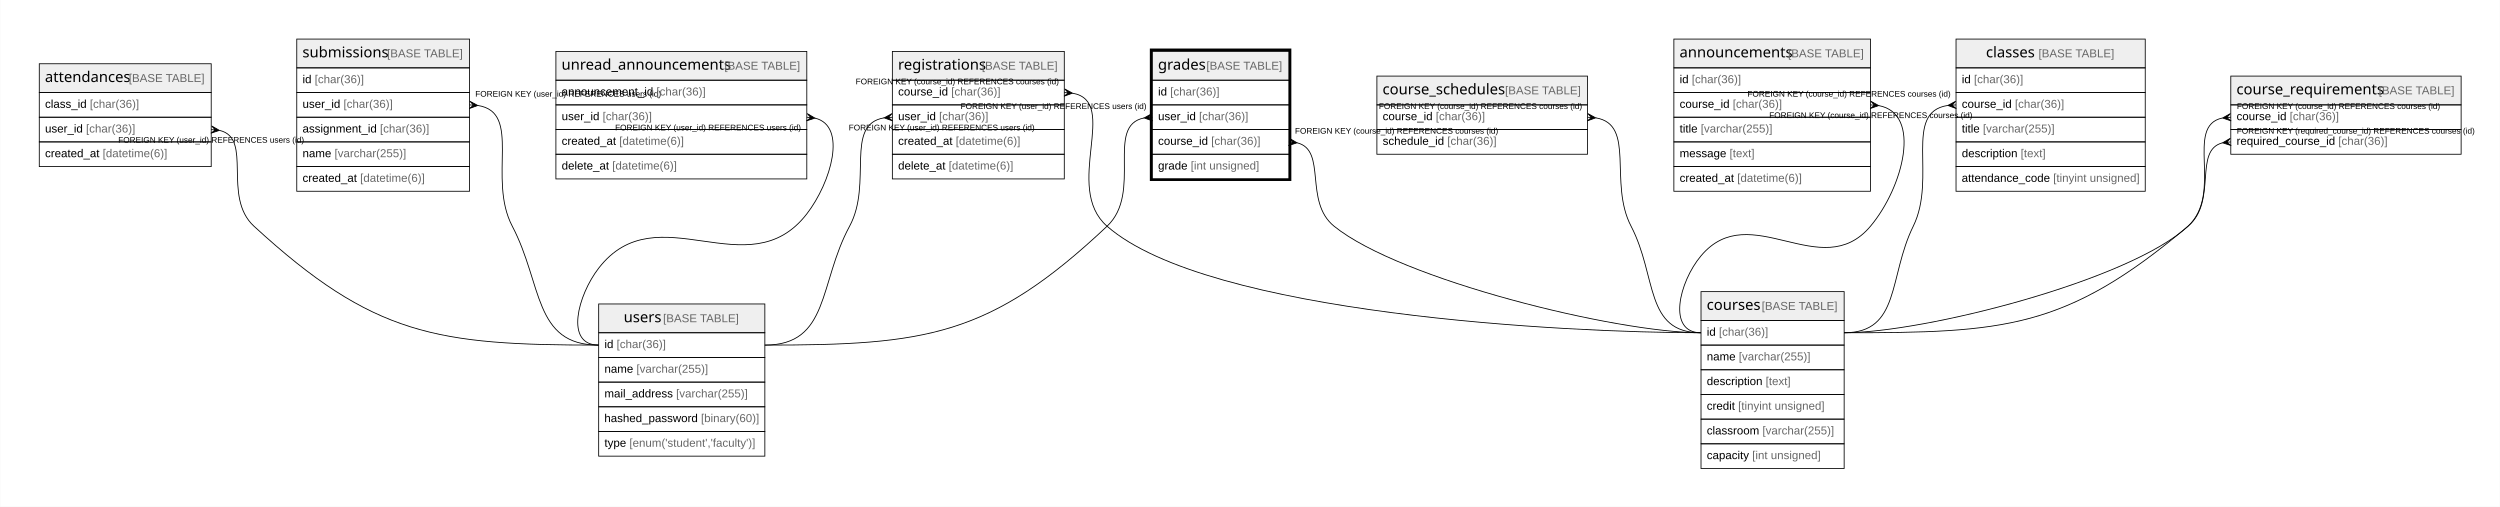
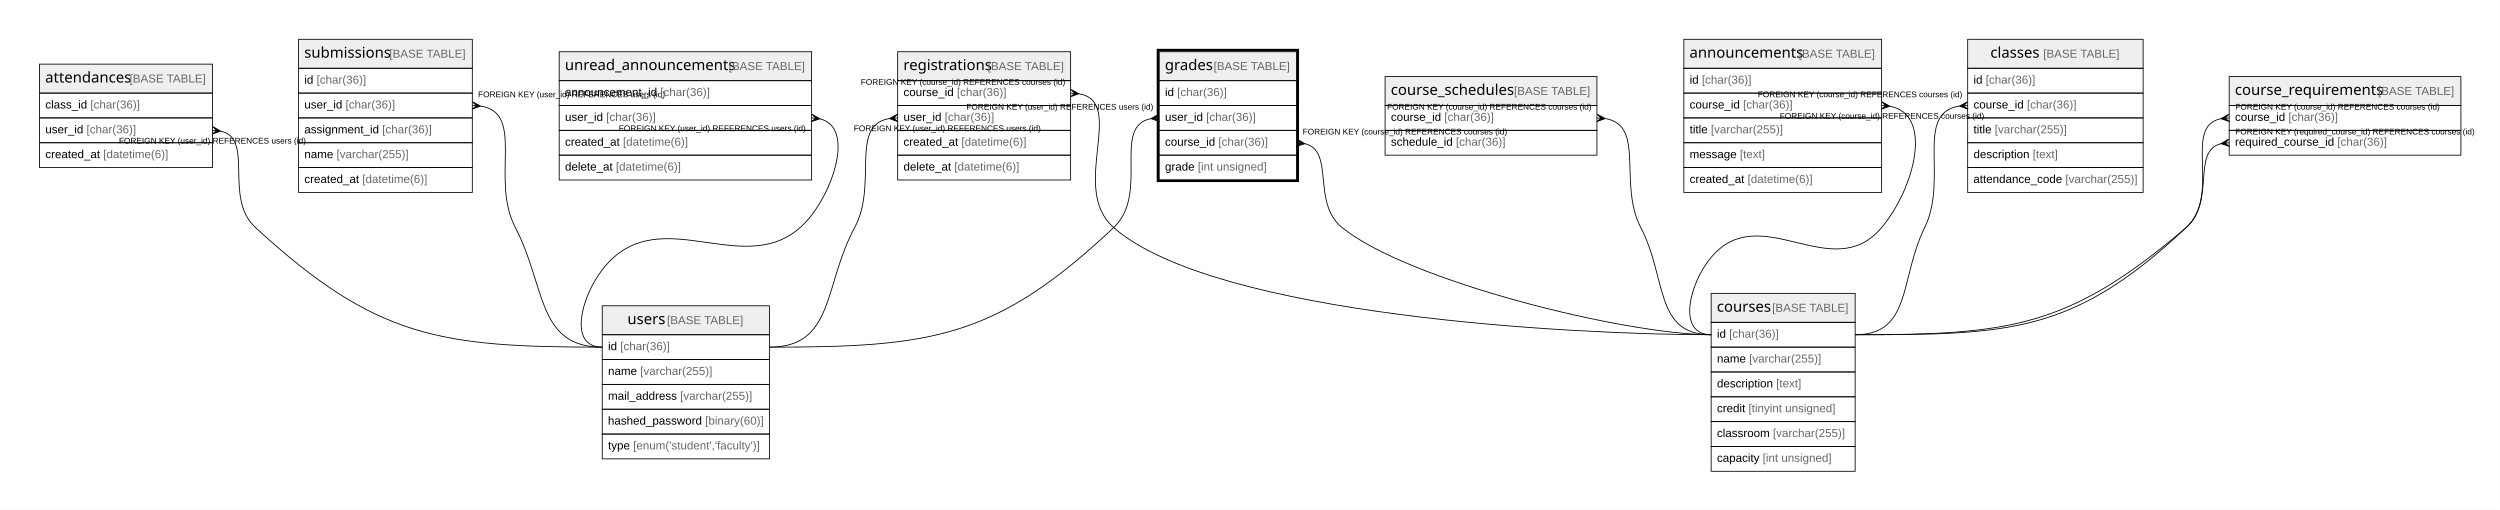
- <svg xmlns="http://www.w3.org/2000/svg" width="3039pt" height="616pt" viewBox="0.00 0.00 3038.50 616.00">
+ <svg xmlns="http://www.w3.org/2000/svg" width="3021pt" height="616pt" viewBox="0.00 0.00 3020.50 616.00">
  <g id="graph0" class="graph" transform="scale(1 1) rotate(0) translate(4 612)">
-     <polygon fill="#ffffff" stroke="transparent" points="-4,4 -4,-612 3034.5,-612 3034.5,4 -4,4" />
+     <polygon fill="#ffffff" stroke="transparent" points="-4,4 -4,-612 3016.5,-612 3016.5,4 -4,4" />
    <g id="node1" class="node">
      <polygon fill="#efefef" stroke="transparent" points="1396.5,-514.5 1396.5,-549.5 1562.5,-549.5 1562.5,-514.5 1396.5,-514.5" />
      <polygon fill="none" stroke="#000000" points="1396.5,-514.5 1396.5,-549.5 1562.5,-549.5 1562.5,-514.5 1396.5,-514.5" />
      <text text-anchor="start" x="1403.365" y="-527.3" font-family="Arial Bold" font-size="18.00" fill="#000000">grades</text>
      <text text-anchor="start" x="1458.382" y="-527.3" font-family="Arial" font-size="14.00" fill="#000000"> </text>
      <text text-anchor="start" x="1462.272" y="-527.3" font-family="Arial" font-size="14.00" fill="#666666">[BASE TABLE]</text>
      <polygon fill="none" stroke="#000000" points="1396.5,-484.5 1396.5,-514.5 1562.5,-514.5 1562.5,-484.5 1396.5,-484.5" />
      <text text-anchor="start" x="1403.5" y="-495.9" font-family="Arial" font-size="14.00" fill="#000000">id </text>
      <text text-anchor="start" x="1418.28" y="-495.9" font-family="Arial" font-size="14.00" fill="#666666">[char(36)]</text>
      <polygon fill="none" stroke="#000000" points="1396.5,-454.5 1396.5,-484.5 1562.5,-484.5 1562.5,-454.5 1396.5,-454.5" />
      <text text-anchor="start" x="1403.5" y="-465.9" font-family="Arial" font-size="14.00" fill="#000000">user_id </text>
      <text text-anchor="start" x="1453.288" y="-465.9" font-family="Arial" font-size="14.00" fill="#666666">[char(36)]</text>
      <polygon fill="none" stroke="#000000" points="1396.5,-424.5 1396.5,-454.5 1562.5,-454.5 1562.5,-424.5 1396.5,-424.5" />
      <text text-anchor="start" x="1403.5" y="-435.9" font-family="Arial" font-size="14.00" fill="#000000">course_id </text>
      <text text-anchor="start" x="1468.071" y="-435.9" font-family="Arial" font-size="14.00" fill="#666666">[char(36)]</text>
      <polygon fill="none" stroke="#000000" points="1396.5,-394.5 1396.5,-424.5 1562.5,-424.5 1562.5,-394.5 1396.5,-394.5" />
      <text text-anchor="start" x="1403.5" y="-405.9" font-family="Arial" font-size="14.00" fill="#000000">grade </text>
      <text text-anchor="start" x="1443.182" y="-405.9" font-family="Arial" font-size="14.00" fill="#666666">[int unsigned]</text>
      <polygon fill="none" stroke="#000000" stroke-width="3" points="1395,-393.5 1395,-551.5 1564,-551.5 1564,-393.5 1395,-393.5" />
    </g>
    <g id="node2" class="node">
      <polygon fill="#efefef" stroke="transparent" points="723.5,-207.5 723.5,-242.5 925.5,-242.5 925.5,-207.5 723.5,-207.5" />
      <polygon fill="none" stroke="#000000" points="723.5,-207.5 723.5,-242.5 925.5,-242.5 925.5,-207.5 723.5,-207.5" />
      <text text-anchor="start" x="753.871" y="-220.3" font-family="Arial Bold" font-size="18.00" fill="#000000">users</text>
      <text text-anchor="start" x="797.875" y="-220.3" font-family="Arial" font-size="14.00" fill="#000000"> </text>
      <text text-anchor="start" x="801.766" y="-220.3" font-family="Arial" font-size="14.00" fill="#666666">[BASE TABLE]</text>
      <polygon fill="none" stroke="#000000" points="723.5,-177.5 723.5,-207.5 925.5,-207.5 925.5,-177.5 723.5,-177.5" />
      <text text-anchor="start" x="730.5" y="-188.9" font-family="Arial" font-size="14.00" fill="#000000">id </text>
      <text text-anchor="start" x="745.28" y="-188.9" font-family="Arial" font-size="14.00" fill="#666666">[char(36)]</text>
      <polygon fill="none" stroke="#000000" points="723.5,-147.5 723.5,-177.5 925.5,-177.5 925.5,-147.5 723.5,-147.5" />
      <text text-anchor="start" x="730.5" y="-158.9" font-family="Arial" font-size="14.00" fill="#000000">name </text>
      <text text-anchor="start" x="769.399" y="-158.9" font-family="Arial" font-size="14.00" fill="#666666">[varchar(255)]</text>
      <polygon fill="none" stroke="#000000" points="723.5,-117.5 723.5,-147.5 925.5,-147.5 925.5,-117.5 723.5,-117.5" />
      <text text-anchor="start" x="730.5" y="-128.9" font-family="Arial" font-size="14.00" fill="#000000">mail_address </text>
      <text text-anchor="start" x="817.621" y="-128.9" font-family="Arial" font-size="14.00" fill="#666666">[varchar(255)]</text>
      <polygon fill="none" stroke="#000000" points="723.5,-87.5 723.5,-117.5 925.5,-117.5 925.5,-87.5 723.5,-87.5" />
      <text text-anchor="start" x="730.367" y="-98.9" font-family="Arial" font-size="14.00" fill="#000000">hashed_password </text>
      <text text-anchor="start" x="847.851" y="-98.9" font-family="Arial" font-size="14.00" fill="#666666">[binary(60)]</text>
      <polygon fill="none" stroke="#000000" points="723.5,-57.5 723.5,-87.5 925.5,-87.5 925.5,-57.5 723.5,-57.5" />
      <text text-anchor="start" x="730.5" y="-68.9" font-family="Arial" font-size="14.00" fill="#000000">type </text>
      <text text-anchor="start" x="760.846" y="-68.9" font-family="Arial" font-size="14.00" fill="#666666">[enum('student','faculty')]</text>
    </g>
    <g id="edge1" class="edge">
      <path fill="none" stroke="#000000" d="M1386.473,-468.613C1338.855,-459.252 1385.18,-378.171 1341.5,-337 1199.07,-202.753 1121.225,-192.5 925.5,-192.5" />
      <polygon fill="#000000" stroke="#000000" points="1386.539,-468.618 1396.103,-473.983 1391.52,-469.059 1396.5,-469.5 1396.5,-469.5 1396.5,-469.5 1391.52,-469.059 1396.897,-465.017 1386.539,-468.618 1386.539,-468.618" />
      <text text-anchor="start" x="1163.445" y="-479.5" font-family="Arial" font-size="10.00" fill="#000000">FOREIGN KEY (user_id) REFERENCES users (id)</text>
    </g>
    <g id="node7" class="node">
      <polygon fill="#efefef" stroke="transparent" points="2063.5,-222.5 2063.5,-257.5 2237.5,-257.5 2237.5,-222.5 2063.5,-222.5" />
      <polygon fill="none" stroke="#000000" points="2063.5,-222.5 2063.5,-257.5 2237.5,-257.5 2237.5,-222.5 2063.5,-222.5" />
      <text text-anchor="start" x="2070.368" y="-235.3" font-family="Arial Bold" font-size="18.00" fill="#000000">courses</text>
      <text text-anchor="start" x="2133.378" y="-235.3" font-family="Arial" font-size="14.00" fill="#000000"> </text>
      <text text-anchor="start" x="2137.269" y="-235.3" font-family="Arial" font-size="14.00" fill="#666666">[BASE TABLE]</text>
      <polygon fill="none" stroke="#000000" points="2063.5,-192.5 2063.5,-222.5 2237.5,-222.5 2237.5,-192.5 2063.5,-192.5" />
      <text text-anchor="start" x="2070.5" y="-203.9" font-family="Arial" font-size="14.00" fill="#000000">id </text>
      <text text-anchor="start" x="2085.28" y="-203.9" font-family="Arial" font-size="14.00" fill="#666666">[char(36)]</text>
      <polygon fill="none" stroke="#000000" points="2063.5,-162.5 2063.5,-192.5 2237.5,-192.5 2237.5,-162.5 2063.5,-162.5" />
      <text text-anchor="start" x="2070.5" y="-173.9" font-family="Arial" font-size="14.00" fill="#000000">name </text>
      <text text-anchor="start" x="2109.399" y="-173.9" font-family="Arial" font-size="14.00" fill="#666666">[varchar(255)]</text>
      <polygon fill="none" stroke="#000000" points="2063.5,-132.5 2063.5,-162.5 2237.5,-162.5 2237.5,-132.5 2063.5,-132.5" />
      <text text-anchor="start" x="2070.5" y="-143.9" font-family="Arial" font-size="14.00" fill="#000000">description </text>
      <text text-anchor="start" x="2142.068" y="-143.9" font-family="Arial" font-size="14.00" fill="#666666">[text]</text>
      <polygon fill="none" stroke="#000000" points="2063.5,-102.5 2063.5,-132.5 2237.5,-132.5 2237.5,-102.5 2063.5,-102.5" />
      <text text-anchor="start" x="2070.5" y="-113.9" font-family="Arial" font-size="14.00" fill="#000000">credit </text>
      <text text-anchor="start" x="2108.614" y="-113.9" font-family="Arial" font-size="14.00" fill="#666666">[tinyint unsigned]</text>
      <polygon fill="none" stroke="#000000" points="2063.5,-72.5 2063.5,-102.5 2237.5,-102.5 2237.5,-72.5 2063.5,-72.5" />
      <text text-anchor="start" x="2070.5" y="-83.9" font-family="Arial" font-size="14.00" fill="#000000">classroom </text>
      <text text-anchor="start" x="2138.166" y="-83.9" font-family="Arial" font-size="14.00" fill="#666666">[varchar(255)]</text>
      <polygon fill="none" stroke="#000000" points="2063.5,-42.5 2063.5,-72.5 2237.5,-72.5 2237.5,-42.5 2063.5,-42.5" />
      <text text-anchor="start" x="2070.5" y="-53.9" font-family="Arial" font-size="14.00" fill="#000000">capacity </text>
      <text text-anchor="start" x="2125.736" y="-53.9" font-family="Arial" font-size="14.00" fill="#666666">[int unsigned]</text>
    </g>
    <g id="edge6" class="edge">
      <path fill="none" stroke="#000000" d="M1572.615,-438.388C1609.149,-429.32 1580.297,-367.112 1617.5,-337 1697.72,-272.07 1960.295,-207.5 2063.5,-207.5" />
      <polygon fill="#000000" stroke="#000000" points="1572.44,-438.407 1562.008,-435.027 1567.47,-438.953 1562.5,-439.5 1562.5,-439.5 1562.5,-439.5 1567.47,-438.953 1562.992,-443.973 1572.44,-438.407 1572.44,-438.407" />
      <text text-anchor="start" x="1569.886" y="-449.5" font-family="Arial" font-size="10.00" fill="#000000">FOREIGN KEY (course_id) REFERENCES courses (id)</text>
    </g>
    <g id="node3" class="node">
      <polygon fill="#efefef" stroke="transparent" points="43.5,-499.5 43.5,-534.5 252.5,-534.5 252.5,-499.5 43.5,-499.5" />
      <polygon fill="none" stroke="#000000" points="43.5,-499.5 43.5,-534.5 252.5,-534.5 252.5,-499.5 43.5,-499.5" />
      <text text-anchor="start" x="50.349" y="-512.3" font-family="Arial Bold" font-size="18.00" fill="#000000">attendances</text>
      <text text-anchor="start" x="148.397" y="-512.3" font-family="Arial" font-size="14.00" fill="#000000"> </text>
      <text text-anchor="start" x="152.288" y="-512.3" font-family="Arial" font-size="14.00" fill="#666666">[BASE TABLE]</text>
      <polygon fill="none" stroke="#000000" points="43.5,-469.5 43.5,-499.5 252.5,-499.5 252.5,-469.5 43.5,-469.5" />
      <text text-anchor="start" x="50.5" y="-480.9" font-family="Arial" font-size="14.00" fill="#000000">class_id </text>
      <text text-anchor="start" x="104.952" y="-480.9" font-family="Arial" font-size="14.00" fill="#666666">[char(36)]</text>
      <polygon fill="none" stroke="#000000" points="43.5,-439.5 43.5,-469.5 252.5,-469.5 252.5,-439.5 43.5,-439.5" />
      <text text-anchor="start" x="50.5" y="-450.9" font-family="Arial" font-size="14.00" fill="#000000">user_id </text>
      <text text-anchor="start" x="100.288" y="-450.9" font-family="Arial" font-size="14.00" fill="#666666">[char(36)]</text>
      <polygon fill="none" stroke="#000000" points="43.5,-409.5 43.5,-439.5 252.5,-439.5 252.5,-409.5 43.5,-409.5" />
      <text text-anchor="start" x="50.5" y="-420.9" font-family="Arial" font-size="14.00" fill="#000000">created_at </text>
      <text text-anchor="start" x="120.528" y="-420.9" font-family="Arial" font-size="14.00" fill="#666666">[datetime(6)]</text>
    </g>
    <g id="edge2" class="edge">
      <path fill="none" stroke="#000000" d="M262.554,-453.492C303.738,-444.204 265.241,-373.073 304.5,-337 449.552,-203.721 526.515,-192.5 723.5,-192.5" />
      <polygon fill="#000000" stroke="#000000" points="262.45,-453.502 252.051,-450.022 257.475,-454.001 252.5,-454.5 252.5,-454.5 252.5,-454.5 257.475,-454.001 252.949,-458.978 262.45,-453.502 262.45,-453.502" />
      <text text-anchor="start" x="139.445" y="-438.5" font-family="Arial" font-size="10.00" fill="#000000">FOREIGN KEY (user_id) REFERENCES users (id)</text>
    </g>
    <g id="node4" class="node">
      <polygon fill="#efefef" stroke="transparent" points="1080.5,-514.5 1080.5,-549.5 1289.5,-549.5 1289.5,-514.5 1080.5,-514.5" />
      <polygon fill="none" stroke="#000000" points="1080.5,-514.5 1080.5,-549.5 1289.5,-549.5 1289.5,-514.5 1080.5,-514.5" />
      <text text-anchor="start" x="1087.369" y="-527.3" font-family="Arial Bold" font-size="18.00" fill="#000000">registrations</text>
      <text text-anchor="start" x="1185.377" y="-527.3" font-family="Arial" font-size="14.00" fill="#000000"> </text>
      <text text-anchor="start" x="1189.268" y="-527.3" font-family="Arial" font-size="14.00" fill="#666666">[BASE TABLE]</text>
      <polygon fill="none" stroke="#000000" points="1080.5,-484.5 1080.5,-514.5 1289.5,-514.5 1289.5,-484.5 1080.5,-484.5" />
      <text text-anchor="start" x="1087.5" y="-495.9" font-family="Arial" font-size="14.00" fill="#000000">course_id </text>
      <text text-anchor="start" x="1152.071" y="-495.9" font-family="Arial" font-size="14.00" fill="#666666">[char(36)]</text>
      <polygon fill="none" stroke="#000000" points="1080.5,-454.5 1080.5,-484.5 1289.5,-484.5 1289.5,-454.5 1080.5,-454.5" />
      <text text-anchor="start" x="1087.5" y="-465.9" font-family="Arial" font-size="14.00" fill="#000000">user_id </text>
      <text text-anchor="start" x="1137.288" y="-465.9" font-family="Arial" font-size="14.00" fill="#666666">[char(36)]</text>
      <polygon fill="none" stroke="#000000" points="1080.5,-424.5 1080.5,-454.5 1289.5,-454.5 1289.5,-424.5 1080.5,-424.5" />
      <text text-anchor="start" x="1087.5" y="-435.9" font-family="Arial" font-size="14.00" fill="#000000">created_at </text>
      <text text-anchor="start" x="1157.528" y="-435.9" font-family="Arial" font-size="14.00" fill="#666666">[datetime(6)]</text>
      <polygon fill="none" stroke="#000000" points="1080.5,-394.5 1080.5,-424.5 1289.5,-424.5 1289.5,-394.5 1080.5,-394.5" />
      <text text-anchor="start" x="1087.5" y="-405.9" font-family="Arial" font-size="14.00" fill="#000000">delete_at </text>
      <text text-anchor="start" x="1148.974" y="-405.9" font-family="Arial" font-size="14.00" fill="#666666">[datetime(6)]</text>
    </g>
    <g id="edge3" class="edge">
      <path fill="none" stroke="#000000" d="M1070.422,-468.728C1021.845,-460.563 1056.876,-389.36 1028.5,-337 990.923,-267.66 1004.368,-192.5 925.5,-192.5" />
      <polygon fill="#000000" stroke="#000000" points="1070.529,-468.736 1080.156,-473.987 1075.515,-469.118 1080.5,-469.5 1080.5,-469.5 1080.5,-469.5 1075.515,-469.118 1080.844,-465.013 1070.529,-468.736 1070.529,-468.736" />
      <text text-anchor="start" x="1027.445" y="-453.5" font-family="Arial" font-size="10.00" fill="#000000">FOREIGN KEY (user_id) REFERENCES users (id)</text>
    </g>
    <g id="edge12" class="edge">
      <path fill="none" stroke="#000000" d="M1299.521,-498.715C1357.761,-488.659 1287.24,-384.521 1341.5,-337 1464.125,-229.605 1900.495,-207.5 2063.5,-207.5" />
      <polygon fill="#000000" stroke="#000000" points="1299.469,-498.719 1289.149,-495.014 1294.485,-499.11 1289.5,-499.5 1289.5,-499.5 1289.5,-499.5 1294.485,-499.11 1289.851,-503.986 1299.469,-498.719 1299.469,-498.719" />
      <text text-anchor="start" x="1035.886" y="-509.5" font-family="Arial" font-size="10.00" fill="#000000">FOREIGN KEY (course_id) REFERENCES courses (id)</text>
    </g>
    <g id="node5" class="node">
      <polygon fill="#efefef" stroke="transparent" points="356.5,-529.5 356.5,-564.5 566.5,-564.5 566.5,-529.5 356.5,-529.5" />
      <polygon fill="none" stroke="#000000" points="356.5,-529.5 356.5,-564.5 566.5,-564.5 566.5,-529.5 356.5,-529.5" />
      <text text-anchor="start" x="363.37" y="-542.3" font-family="Arial Bold" font-size="18.00" fill="#000000">submissions</text>
      <text text-anchor="start" x="462.376" y="-542.3" font-family="Arial" font-size="14.00" fill="#000000"> </text>
      <text text-anchor="start" x="466.266" y="-542.3" font-family="Arial" font-size="14.00" fill="#666666">[BASE TABLE]</text>
      <polygon fill="none" stroke="#000000" points="356.5,-499.5 356.5,-529.5 566.5,-529.5 566.5,-499.5 356.5,-499.5" />
      <text text-anchor="start" x="363.5" y="-510.9" font-family="Arial" font-size="14.00" fill="#000000">id </text>
      <text text-anchor="start" x="378.28" y="-510.9" font-family="Arial" font-size="14.00" fill="#666666">[char(36)]</text>
      <polygon fill="none" stroke="#000000" points="356.5,-469.5 356.5,-499.5 566.5,-499.5 566.5,-469.5 356.5,-469.5" />
      <text text-anchor="start" x="363.5" y="-480.9" font-family="Arial" font-size="14.00" fill="#000000">user_id </text>
      <text text-anchor="start" x="413.288" y="-480.9" font-family="Arial" font-size="14.00" fill="#666666">[char(36)]</text>
      <polygon fill="none" stroke="#000000" points="356.5,-439.5 356.5,-469.5 566.5,-469.5 566.5,-439.5 356.5,-439.5" />
      <text text-anchor="start" x="363.5" y="-450.9" font-family="Arial" font-size="14.00" fill="#000000">assignment_id </text>
      <text text-anchor="start" x="457.633" y="-450.9" font-family="Arial" font-size="14.00" fill="#666666">[char(36)]</text>
      <polygon fill="none" stroke="#000000" points="356.5,-409.5 356.5,-439.5 566.5,-439.5 566.5,-409.5 356.5,-409.5" />
      <text text-anchor="start" x="363.5" y="-420.9" font-family="Arial" font-size="14.00" fill="#000000">name </text>
      <text text-anchor="start" x="402.399" y="-420.9" font-family="Arial" font-size="14.00" fill="#666666">[varchar(255)]</text>
      <polygon fill="none" stroke="#000000" points="356.5,-379.5 356.5,-409.5 566.5,-409.5 566.5,-379.5 356.5,-379.5" />
      <text text-anchor="start" x="363.5" y="-390.9" font-family="Arial" font-size="14.00" fill="#000000">created_at </text>
      <text text-anchor="start" x="433.528" y="-390.9" font-family="Arial" font-size="14.00" fill="#666666">[datetime(6)]</text>
    </g>
    <g id="edge4" class="edge">
      <path fill="none" stroke="#000000" d="M576.531,-483.799C630.983,-475.502 587.881,-395.292 618.5,-337 655.417,-266.719 644.113,-192.5 723.5,-192.5" />
      <polygon fill="#000000" stroke="#000000" points="576.476,-483.803 566.186,-480.011 571.488,-484.151 566.5,-484.5 566.5,-484.5 566.5,-484.5 571.488,-484.151 566.814,-488.989 576.476,-483.803 576.476,-483.803" />
      <text text-anchor="start" x="573.445" y="-494.5" font-family="Arial" font-size="10.00" fill="#000000">FOREIGN KEY (user_id) REFERENCES users (id)</text>
    </g>
    <g id="node6" class="node">
      <polygon fill="#efefef" stroke="transparent" points="671.5,-514.5 671.5,-549.5 976.5,-549.5 976.5,-514.5 671.5,-514.5" />
      <polygon fill="none" stroke="#000000" points="671.5,-514.5 671.5,-549.5 976.5,-549.5 976.5,-514.5 671.5,-514.5" />
      <text text-anchor="start" x="678.333" y="-527.3" font-family="Arial Bold" font-size="18.00" fill="#000000">unread_announcements</text>
      <text text-anchor="start" x="872.413" y="-527.3" font-family="Arial" font-size="14.00" fill="#000000"> </text>
      <text text-anchor="start" x="876.303" y="-527.3" font-family="Arial" font-size="14.00" fill="#666666">[BASE TABLE]</text>
      <polygon fill="none" stroke="#000000" points="671.5,-484.5 671.5,-514.5 976.5,-514.5 976.5,-484.5 671.5,-484.5" />
      <text text-anchor="start" x="678.5" y="-495.9" font-family="Arial" font-size="14.00" fill="#000000">announcement_id </text>
      <text text-anchor="start" x="793.657" y="-495.9" font-family="Arial" font-size="14.00" fill="#666666">[char(36)]</text>
      <polygon fill="none" stroke="#000000" points="671.5,-454.5 671.5,-484.5 976.5,-484.5 976.5,-454.5 671.5,-454.5" />
      <text text-anchor="start" x="678.5" y="-465.9" font-family="Arial" font-size="14.00" fill="#000000">user_id </text>
      <text text-anchor="start" x="728.288" y="-465.9" font-family="Arial" font-size="14.00" fill="#666666">[char(36)]</text>
      <polygon fill="none" stroke="#000000" points="671.5,-424.5 671.5,-454.5 976.5,-454.5 976.5,-424.5 671.5,-424.5" />
      <text text-anchor="start" x="678.5" y="-435.9" font-family="Arial" font-size="14.00" fill="#000000">created_at </text>
      <text text-anchor="start" x="748.528" y="-435.9" font-family="Arial" font-size="14.00" fill="#666666">[datetime(6)]</text>
      <polygon fill="none" stroke="#000000" points="671.5,-394.5 671.5,-424.5 976.5,-424.5 976.5,-394.5 671.5,-394.5" />
      <text text-anchor="start" x="678.5" y="-405.9" font-family="Arial" font-size="14.00" fill="#000000">delete_at </text>
      <text text-anchor="start" x="739.974" y="-405.9" font-family="Arial" font-size="14.00" fill="#666666">[datetime(6)]</text>
    </g>
    <g id="edge5" class="edge">
      <path fill="none" stroke="#000000" d="M986.461,-468.409C1025.811,-458.96 1006.183,-390.42 976.5,-352 905.453,-260.041 794.547,-377.959 723.5,-286 698.094,-253.116 681.944,-192.5 723.5,-192.5" />
      <polygon fill="#000000" stroke="#000000" points="986.441,-468.411 976.01,-465.027 981.47,-468.955 976.5,-469.5 976.5,-469.5 976.5,-469.5 981.47,-468.955 976.99,-473.973 986.441,-468.411 986.441,-468.411" />
      <text text-anchor="start" x="743.445" y="-453.5" font-family="Arial" font-size="10.00" fill="#000000">FOREIGN KEY (user_id) REFERENCES users (id)</text>
    </g>
    <g id="node8" class="node">
      <polygon fill="#efefef" stroke="transparent" points="2030.5,-529.5 2030.5,-564.5 2269.5,-564.5 2269.5,-529.5 2030.5,-529.5" />
      <polygon fill="none" stroke="#000000" points="2030.5,-529.5 2030.5,-564.5 2269.5,-564.5 2269.5,-529.5 2030.5,-529.5" />
      <text text-anchor="start" x="2037.348" y="-542.3" font-family="Arial Bold" font-size="18.00" fill="#000000">announcements</text>
      <text text-anchor="start" x="2165.398" y="-542.3" font-family="Arial" font-size="14.00" fill="#000000"> </text>
      <text text-anchor="start" x="2169.289" y="-542.3" font-family="Arial" font-size="14.00" fill="#666666">[BASE TABLE]</text>
      <polygon fill="none" stroke="#000000" points="2030.5,-499.5 2030.5,-529.5 2269.5,-529.5 2269.5,-499.5 2030.5,-499.5" />
      <text text-anchor="start" x="2037.5" y="-510.9" font-family="Arial" font-size="14.00" fill="#000000">id </text>
      <text text-anchor="start" x="2052.28" y="-510.9" font-family="Arial" font-size="14.00" fill="#666666">[char(36)]</text>
      <polygon fill="none" stroke="#000000" points="2030.5,-469.5 2030.5,-499.5 2269.5,-499.5 2269.5,-469.5 2030.5,-469.5" />
      <text text-anchor="start" x="2037.5" y="-480.9" font-family="Arial" font-size="14.00" fill="#000000">course_id </text>
      <text text-anchor="start" x="2102.071" y="-480.9" font-family="Arial" font-size="14.00" fill="#666666">[char(36)]</text>
      <polygon fill="none" stroke="#000000" points="2030.5,-439.5 2030.5,-469.5 2269.5,-469.5 2269.5,-439.5 2030.5,-439.5" />
      <text text-anchor="start" x="2037.5" y="-450.9" font-family="Arial" font-size="14.00" fill="#000000">title </text>
      <text text-anchor="start" x="2063.168" y="-450.9" font-family="Arial" font-size="14.00" fill="#666666">[varchar(255)]</text>
      <polygon fill="none" stroke="#000000" points="2030.5,-409.5 2030.5,-439.5 2269.5,-439.5 2269.5,-409.5 2030.5,-409.5" />
      <text text-anchor="start" x="2037.5" y="-420.9" font-family="Arial" font-size="14.00" fill="#000000">message </text>
      <text text-anchor="start" x="2098.182" y="-420.9" font-family="Arial" font-size="14.00" fill="#666666">[text]</text>
      <polygon fill="none" stroke="#000000" points="2030.5,-379.5 2030.5,-409.5 2269.5,-409.5 2269.5,-379.5 2030.5,-379.5" />
      <text text-anchor="start" x="2037.5" y="-390.9" font-family="Arial" font-size="14.00" fill="#000000">created_at </text>
      <text text-anchor="start" x="2107.528" y="-390.9" font-family="Arial" font-size="14.00" fill="#666666">[datetime(6)]</text>
    </g>
    <g id="edge7" class="edge">
      <path fill="none" stroke="#000000" d="M2279.469,-483.651C2332.442,-473.997 2309.37,-384.442 2269.5,-337 2209.703,-265.847 2123.297,-372.153 2063.5,-301 2036.764,-269.187 2021.944,-207.5 2063.5,-207.5" />
      <polygon fill="#000000" stroke="#000000" points="2279.464,-483.651 2269.118,-480.016 2274.482,-484.075 2269.5,-484.5 2269.5,-484.5 2269.5,-484.5 2274.482,-484.075 2269.882,-488.984 2279.464,-483.651 2279.464,-483.651" />
      <text text-anchor="start" x="2146.386" y="-468.5" font-family="Arial" font-size="10.00" fill="#000000">FOREIGN KEY (course_id) REFERENCES courses (id)</text>
    </g>
    <g id="node9" class="node">
-       <polygon fill="#efefef" stroke="transparent" points="2373.5,-529.5 2373.5,-564.5 2603.5,-564.5 2603.5,-529.5 2373.5,-529.5" />
-       <polygon fill="none" stroke="#000000" points="2373.5,-529.5 2373.5,-564.5 2603.5,-564.5 2603.5,-529.5 2373.5,-529.5" />
-       <text text-anchor="start" x="2409.87" y="-542.3" font-family="Arial Bold" font-size="18.00" fill="#000000">classes</text>
-       <text text-anchor="start" x="2469.876" y="-542.3" font-family="Arial" font-size="14.00" fill="#000000"> </text>
-       <text text-anchor="start" x="2473.767" y="-542.3" font-family="Arial" font-size="14.00" fill="#666666">[BASE TABLE]</text>
-       <polygon fill="none" stroke="#000000" points="2373.5,-499.5 2373.5,-529.5 2603.5,-529.5 2603.5,-499.5 2373.5,-499.5" />
+       <polygon fill="#efefef" stroke="transparent" points="2373.5,-529.5 2373.5,-564.5 2585.5,-564.5 2585.5,-529.5 2373.5,-529.5" />
+       <polygon fill="none" stroke="#000000" points="2373.5,-529.5 2373.5,-564.5 2585.5,-564.5 2585.5,-529.5 2373.5,-529.5" />
+       <text text-anchor="start" x="2400.87" y="-542.3" font-family="Arial Bold" font-size="18.00" fill="#000000">classes</text>
+       <text text-anchor="start" x="2460.876" y="-542.3" font-family="Arial" font-size="14.00" fill="#000000"> </text>
+       <text text-anchor="start" x="2464.767" y="-542.3" font-family="Arial" font-size="14.00" fill="#666666">[BASE TABLE]</text>
+       <polygon fill="none" stroke="#000000" points="2373.5,-499.5 2373.5,-529.5 2585.5,-529.5 2585.5,-499.5 2373.5,-499.5" />
      <text text-anchor="start" x="2380.5" y="-510.9" font-family="Arial" font-size="14.00" fill="#000000">id </text>
      <text text-anchor="start" x="2395.28" y="-510.9" font-family="Arial" font-size="14.00" fill="#666666">[char(36)]</text>
-       <polygon fill="none" stroke="#000000" points="2373.5,-469.5 2373.5,-499.5 2603.5,-499.5 2603.5,-469.5 2373.5,-469.5" />
+       <polygon fill="none" stroke="#000000" points="2373.5,-469.5 2373.5,-499.5 2585.5,-499.5 2585.5,-469.5 2373.5,-469.5" />
      <text text-anchor="start" x="2380.5" y="-480.9" font-family="Arial" font-size="14.00" fill="#000000">course_id </text>
      <text text-anchor="start" x="2445.071" y="-480.9" font-family="Arial" font-size="14.00" fill="#666666">[char(36)]</text>
-       <polygon fill="none" stroke="#000000" points="2373.5,-439.5 2373.5,-469.5 2603.5,-469.5 2603.5,-439.5 2373.5,-439.5" />
+       <polygon fill="none" stroke="#000000" points="2373.5,-439.5 2373.5,-469.5 2585.5,-469.5 2585.5,-439.5 2373.5,-439.5" />
      <text text-anchor="start" x="2380.5" y="-450.9" font-family="Arial" font-size="14.00" fill="#000000">title </text>
      <text text-anchor="start" x="2406.168" y="-450.9" font-family="Arial" font-size="14.00" fill="#666666">[varchar(255)]</text>
-       <polygon fill="none" stroke="#000000" points="2373.5,-409.5 2373.5,-439.5 2603.5,-439.5 2603.5,-409.5 2373.5,-409.5" />
+       <polygon fill="none" stroke="#000000" points="2373.5,-409.5 2373.5,-439.5 2585.5,-439.5 2585.5,-409.5 2373.5,-409.5" />
      <text text-anchor="start" x="2380.5" y="-420.9" font-family="Arial" font-size="14.00" fill="#000000">description </text>
      <text text-anchor="start" x="2452.068" y="-420.9" font-family="Arial" font-size="14.00" fill="#666666">[text]</text>
-       <polygon fill="none" stroke="#000000" points="2373.5,-379.5 2373.5,-409.5 2603.5,-409.5 2603.5,-379.5 2373.5,-379.5" />
-       <text text-anchor="start" x="2380.343" y="-390.9" font-family="Arial" font-size="14.00" fill="#000000">attendance_code </text>
-       <text text-anchor="start" x="2491.623" y="-390.9" font-family="Arial" font-size="14.00" fill="#666666">[tinyint unsigned]</text>
+       <polygon fill="none" stroke="#000000" points="2373.5,-379.5 2373.5,-409.5 2585.5,-409.5 2585.5,-379.5 2373.5,-379.5" />
+       <text text-anchor="start" x="2380.3" y="-390.9" font-family="Arial" font-size="14.00" fill="#000000">attendance_code </text>
+       <text text-anchor="start" x="2491.581" y="-390.9" font-family="Arial" font-size="14.00" fill="#666666">[varchar(255)]</text>
    </g>
    <g id="edge8" class="edge">
      <path fill="none" stroke="#000000" d="M2363.456,-483.806C2308.853,-475.585 2350.565,-396.082 2321.5,-337 2291.217,-275.442 2306.103,-207.5 2237.5,-207.5" />
      <polygon fill="#000000" stroke="#000000" points="2363.524,-483.81 2373.19,-488.989 2368.512,-484.155 2373.5,-484.5 2373.5,-484.5 2373.5,-484.5 2368.512,-484.155 2373.81,-480.011 2363.524,-483.81 2363.524,-483.81" />
      <text text-anchor="start" x="2119.886" y="-494.5" font-family="Arial" font-size="10.00" fill="#000000">FOREIGN KEY (course_id) REFERENCES courses (id)</text>
    </g>
    <g id="node10" class="node">
-       <polygon fill="#efefef" stroke="transparent" points="2707.5,-484.5 2707.5,-519.5 2987.5,-519.5 2987.5,-484.5 2707.5,-484.5" />
-       <polygon fill="none" stroke="#000000" points="2707.5,-484.5 2707.5,-519.5 2987.5,-519.5 2987.5,-484.5 2707.5,-484.5" />
-       <text text-anchor="start" x="2714.36" y="-497.3" font-family="Arial Bold" font-size="18.00" fill="#000000">course_requirements</text>
-       <text text-anchor="start" x="2883.387" y="-497.3" font-family="Arial" font-size="14.00" fill="#000000"> </text>
-       <text text-anchor="start" x="2887.277" y="-497.3" font-family="Arial" font-size="14.00" fill="#666666">[BASE TABLE]</text>
-       <polygon fill="none" stroke="#000000" points="2707.5,-454.5 2707.5,-484.5 2987.5,-484.5 2987.5,-454.5 2707.5,-454.5" />
-       <text text-anchor="start" x="2714.5" y="-465.9" font-family="Arial" font-size="14.00" fill="#000000">course_id </text>
-       <text text-anchor="start" x="2779.071" y="-465.9" font-family="Arial" font-size="14.00" fill="#666666">[char(36)]</text>
-       <polygon fill="none" stroke="#000000" points="2707.5,-424.5 2707.5,-454.5 2987.5,-454.5 2987.5,-424.5 2707.5,-424.5" />
-       <text text-anchor="start" x="2714.5" y="-435.9" font-family="Arial" font-size="14.00" fill="#000000">required_course_id </text>
-       <text text-anchor="start" x="2838.194" y="-435.9" font-family="Arial" font-size="14.00" fill="#666666">[char(36)]</text>
+       <polygon fill="#efefef" stroke="transparent" points="2689.5,-484.5 2689.5,-519.5 2969.5,-519.5 2969.5,-484.5 2689.5,-484.5" />
+       <polygon fill="none" stroke="#000000" points="2689.5,-484.5 2689.5,-519.5 2969.5,-519.5 2969.5,-484.5 2689.5,-484.5" />
+       <text text-anchor="start" x="2696.36" y="-497.3" font-family="Arial Bold" font-size="18.00" fill="#000000">course_requirements</text>
+       <text text-anchor="start" x="2865.387" y="-497.3" font-family="Arial" font-size="14.00" fill="#000000"> </text>
+       <text text-anchor="start" x="2869.277" y="-497.3" font-family="Arial" font-size="14.00" fill="#666666">[BASE TABLE]</text>
+       <polygon fill="none" stroke="#000000" points="2689.5,-454.5 2689.5,-484.5 2969.5,-484.5 2969.5,-454.5 2689.5,-454.5" />
+       <text text-anchor="start" x="2696.5" y="-465.9" font-family="Arial" font-size="14.00" fill="#000000">course_id </text>
+       <text text-anchor="start" x="2761.071" y="-465.9" font-family="Arial" font-size="14.00" fill="#666666">[char(36)]</text>
+       <polygon fill="none" stroke="#000000" points="2689.5,-424.5 2689.5,-454.5 2969.5,-454.5 2969.5,-424.5 2689.5,-424.5" />
+       <text text-anchor="start" x="2696.5" y="-435.9" font-family="Arial" font-size="14.00" fill="#000000">required_course_id </text>
+       <text text-anchor="start" x="2820.194" y="-435.9" font-family="Arial" font-size="14.00" fill="#666666">[char(36)]</text>
    </g>
    <g id="edge9" class="edge">
-       <path fill="none" stroke="#000000" d="M2697.289,-468.546C2650.833,-458.839 2699.041,-377.451 2655.5,-337 2584.256,-270.812 2334.745,-207.5 2237.5,-207.5" />
-       <polygon fill="#000000" stroke="#000000" points="2697.543,-468.57 2707.082,-473.981 2702.522,-469.035 2707.5,-469.5 2707.5,-469.5 2707.5,-469.5 2702.522,-469.035 2707.918,-465.019 2697.543,-468.57 2697.543,-468.57" />
-       <text text-anchor="start" x="2714.886" y="-479.5" font-family="Arial" font-size="10.00" fill="#000000">FOREIGN KEY (course_id) REFERENCES courses (id)</text>
+       <path fill="none" stroke="#000000" d="M2679.286,-468.55C2632.802,-458.872 2680.784,-377.726 2637.5,-337 2501.408,-208.951 2424.363,-207.5 2237.5,-207.5" />
+       <polygon fill="#000000" stroke="#000000" points="2679.543,-468.573 2689.083,-473.981 2684.521,-469.037 2689.5,-469.5 2689.5,-469.5 2689.5,-469.5 2684.521,-469.037 2689.917,-465.019 2679.543,-468.573 2679.543,-468.573" />
+       <text text-anchor="start" x="2696.886" y="-479.5" font-family="Arial" font-size="10.00" fill="#000000">FOREIGN KEY (course_id) REFERENCES courses (id)</text>
    </g>
    <g id="edge10" class="edge">
-       <path fill="none" stroke="#000000" d="M2697.532,-438.394C2661.651,-429.377 2691.644,-367.497 2655.5,-337 2506.856,-211.577 2431.989,-207.5 2237.5,-207.5" />
-       <polygon fill="#000000" stroke="#000000" points="2697.561,-438.397 2707.004,-443.973 2702.53,-438.949 2707.5,-439.5 2707.5,-439.5 2707.5,-439.5 2702.53,-438.949 2707.996,-435.027 2697.561,-438.397 2697.561,-438.397" />
-       <text text-anchor="start" x="2714.771" y="-449.5" font-family="Arial" font-size="10.00" fill="#000000">FOREIGN KEY (required_course_id) REFERENCES courses (id)</text>
+       <path fill="none" stroke="#000000" d="M2679.529,-438.398C2643.623,-429.411 2673.45,-367.726 2637.5,-337 2495.451,-215.593 2424.363,-207.5 2237.5,-207.5" />
+       <polygon fill="#000000" stroke="#000000" points="2679.561,-438.401 2689.006,-443.973 2684.53,-438.951 2689.5,-439.5 2689.5,-439.5 2689.5,-439.5 2684.53,-438.951 2689.994,-435.027 2679.561,-438.401 2679.561,-438.401" />
+       <text text-anchor="start" x="2696.771" y="-449.5" font-family="Arial" font-size="10.00" fill="#000000">FOREIGN KEY (required_course_id) REFERENCES courses (id)</text>
    </g>
    <g id="node11" class="node">
      <polygon fill="#efefef" stroke="transparent" points="1669.5,-484.5 1669.5,-519.5 1925.5,-519.5 1925.5,-484.5 1669.5,-484.5" />
      <polygon fill="none" stroke="#000000" points="1669.5,-484.5 1669.5,-519.5 1925.5,-519.5 1925.5,-484.5 1669.5,-484.5" />
      <text text-anchor="start" x="1676.352" y="-497.3" font-family="Arial Bold" font-size="18.00" fill="#000000">course_schedules</text>
      <text text-anchor="start" x="1821.394" y="-497.3" font-family="Arial" font-size="14.00" fill="#000000"> </text>
      <text text-anchor="start" x="1825.285" y="-497.3" font-family="Arial" font-size="14.00" fill="#666666">[BASE TABLE]</text>
      <polygon fill="none" stroke="#000000" points="1669.5,-454.5 1669.5,-484.5 1925.5,-484.5 1925.5,-454.5 1669.5,-454.5" />
      <text text-anchor="start" x="1676.5" y="-465.9" font-family="Arial" font-size="14.00" fill="#000000">course_id </text>
      <text text-anchor="start" x="1741.071" y="-465.9" font-family="Arial" font-size="14.00" fill="#666666">[char(36)]</text>
      <polygon fill="none" stroke="#000000" points="1669.5,-424.5 1669.5,-454.5 1925.5,-454.5 1925.5,-424.5 1669.5,-424.5" />
      <text text-anchor="start" x="1676.5" y="-435.9" font-family="Arial" font-size="14.00" fill="#000000">schedule_id </text>
      <text text-anchor="start" x="1755.082" y="-435.9" font-family="Arial" font-size="14.00" fill="#666666">[char(36)]</text>
    </g>
    <g id="edge11" class="edge">
      <path fill="none" stroke="#000000" d="M1935.621,-468.734C1984.504,-460.632 1950.892,-389.943 1978.5,-337 2010.333,-275.955 1994.654,-207.5 2063.5,-207.5" />
      <polygon fill="#000000" stroke="#000000" points="1935.472,-468.745 1925.16,-465.013 1930.486,-469.123 1925.5,-469.5 1925.5,-469.5 1925.5,-469.5 1930.486,-469.123 1925.84,-473.987 1935.472,-468.745 1935.472,-468.745" />
      <text text-anchor="start" x="1671.886" y="-479.5" font-family="Arial" font-size="10.00" fill="#000000">FOREIGN KEY (course_id) REFERENCES courses (id)</text>
    </g>
  </g>
</svg>
